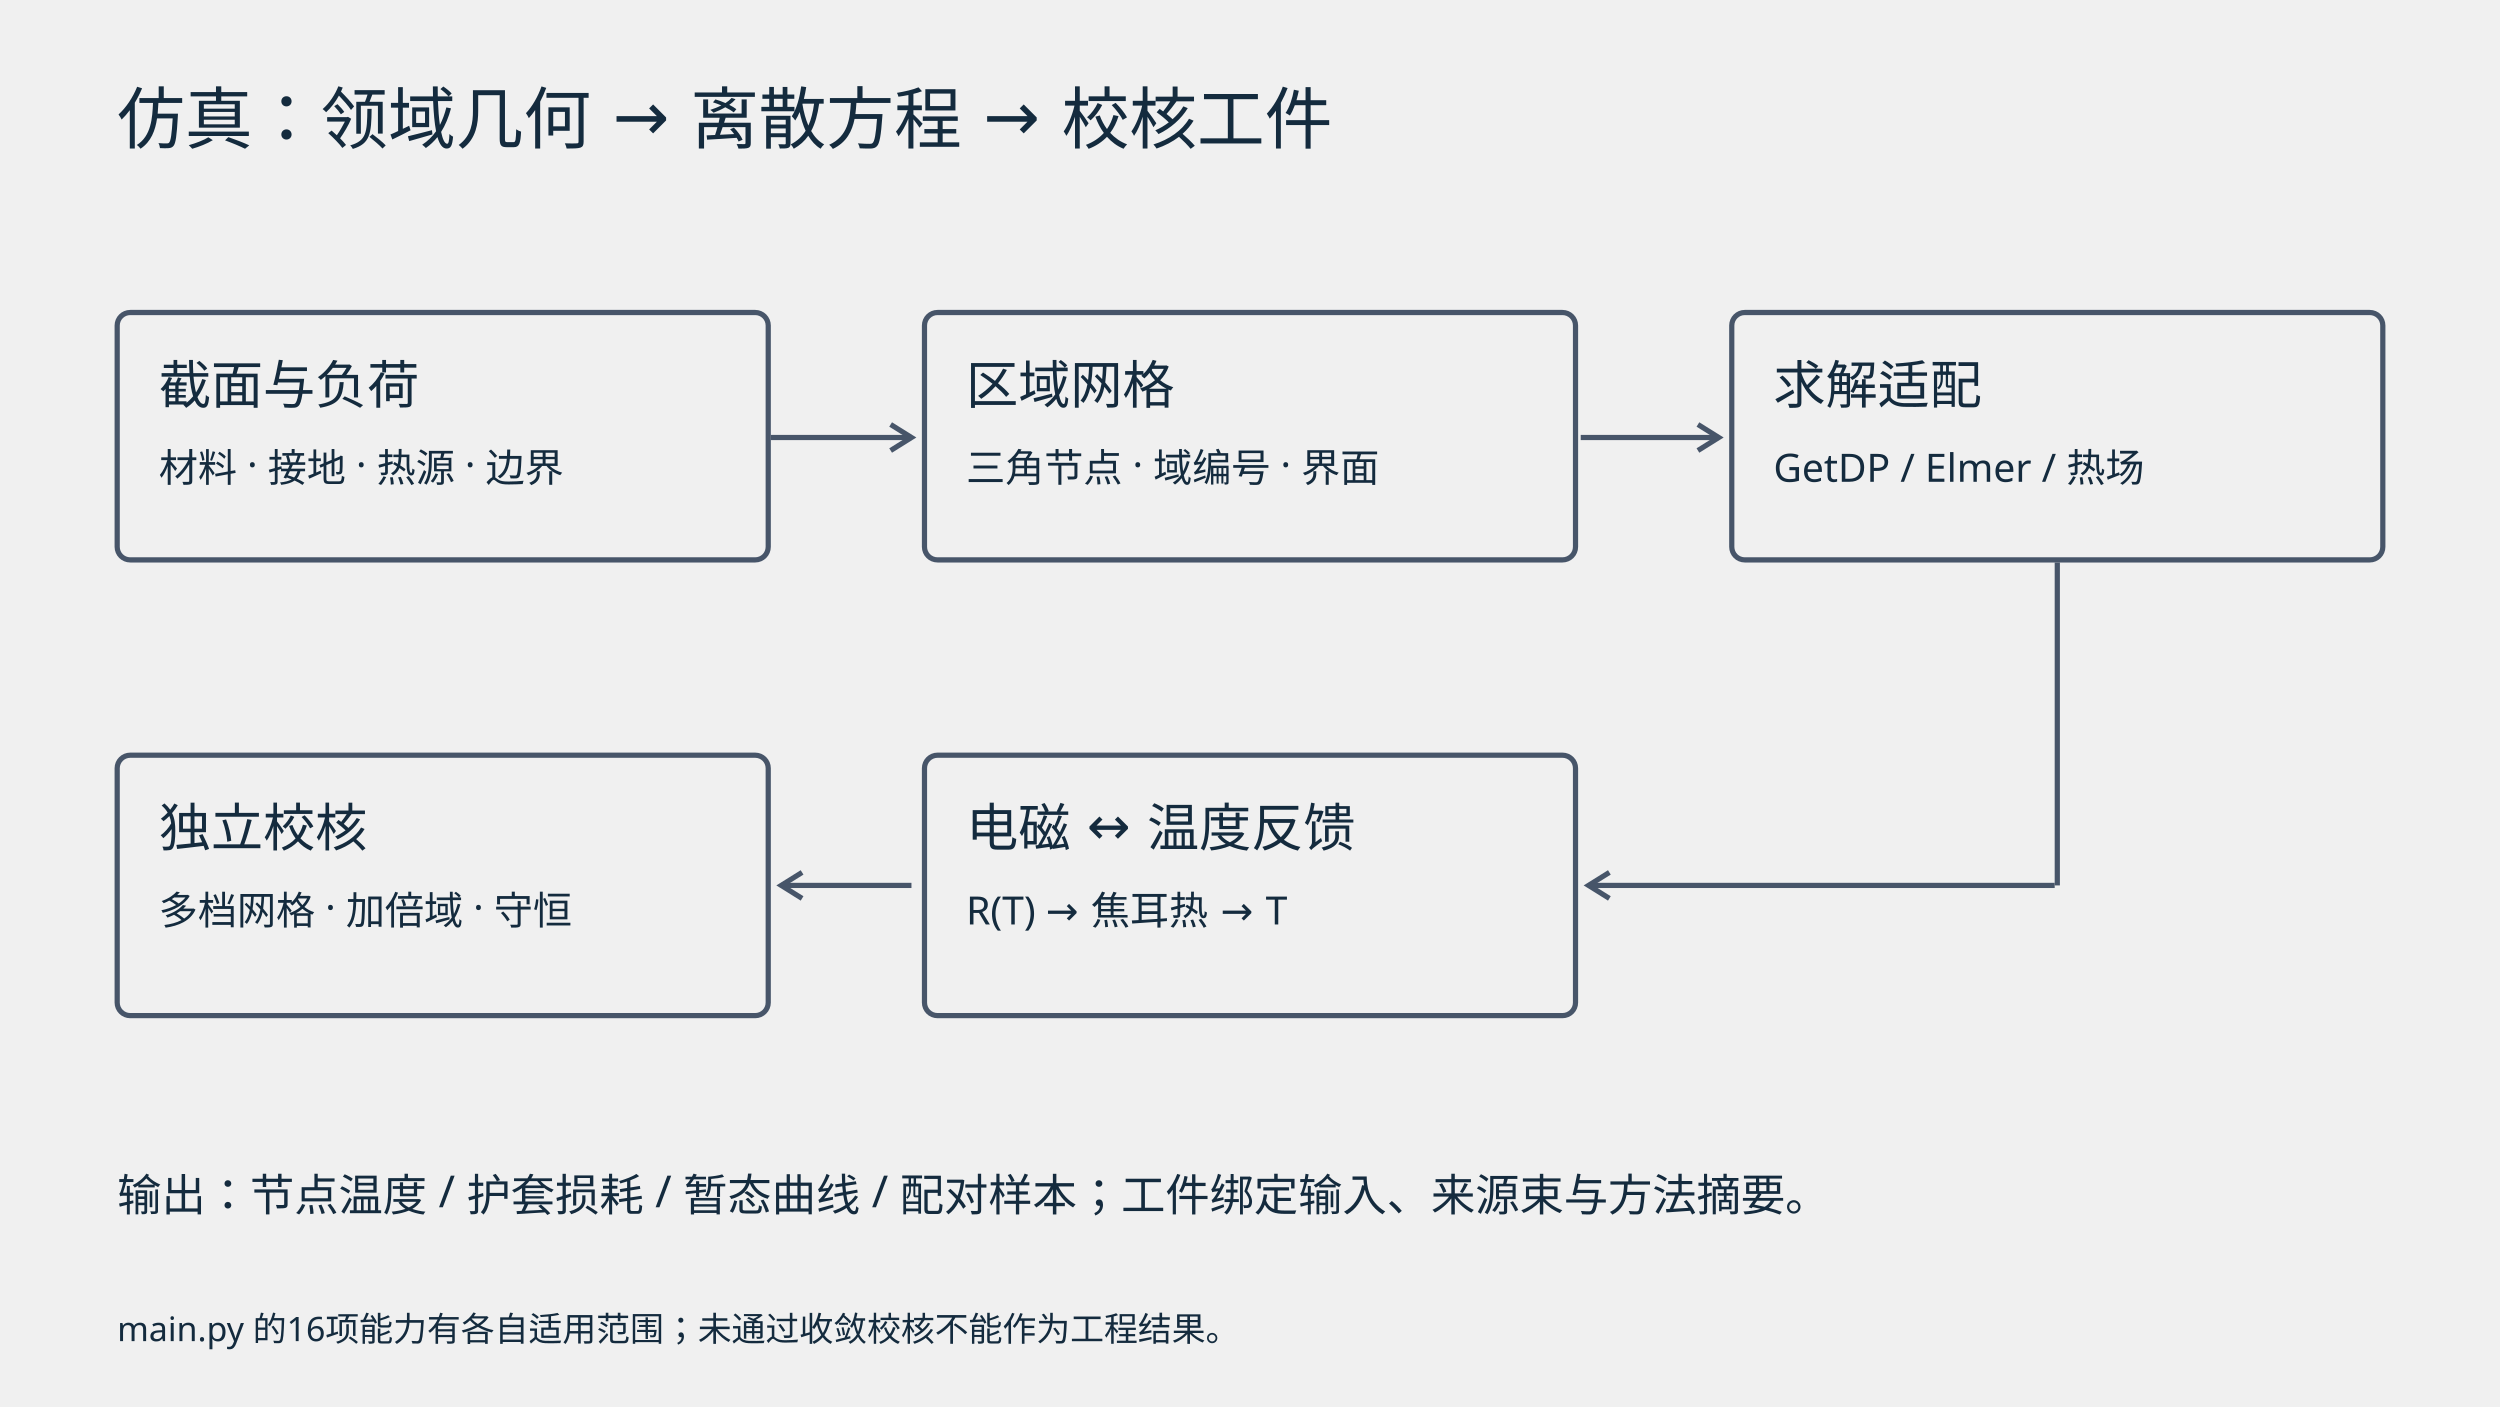
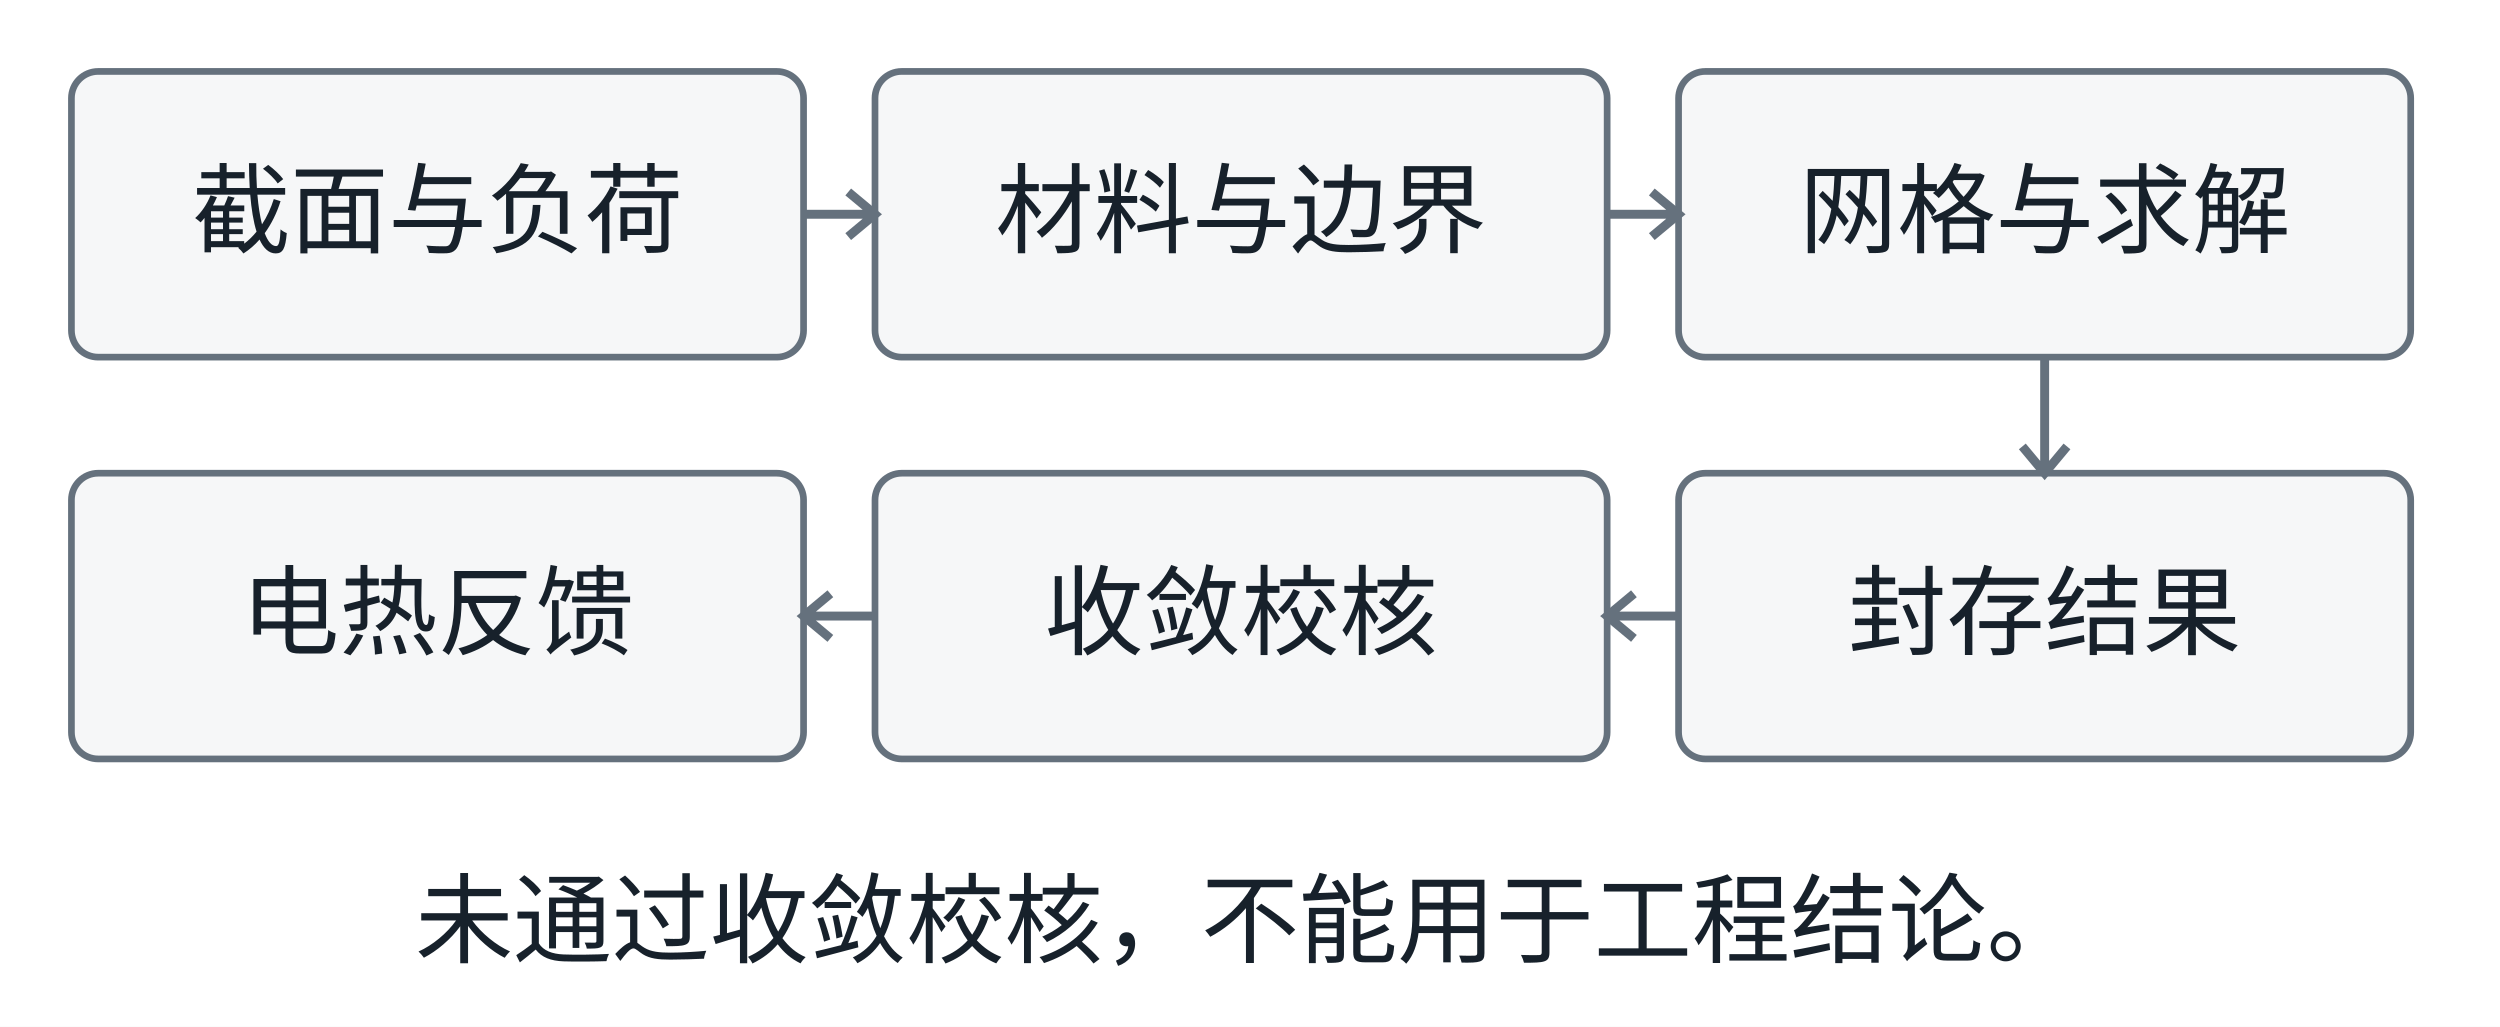
- <svg xmlns="http://www.w3.org/2000/svg" viewBox="0 0 960 540" role="img" aria-label="仿真：领域几何 → 离散方程 → 校核工件">
-   <g fill="none" stroke="#475569" stroke-width="2">
-     <rect x="45" y="120" width="250" height="95" rx="5" />
-     <text x="61" y="155" font-size="20" fill="#142b3e" stroke="none" font-family="Microsoft YaHei, sans-serif">截面与负荷</text>
-     <text x="61" y="185" font-size="15" fill="#142b3e" stroke="none" font-family="Microsoft YaHei, sans-serif">材料 · 接地 · 热源 · 边界</text>
-     <rect x="355" y="120" width="250" height="95" rx="5" />
-     <text x="371" y="155" font-size="20" fill="#142b3e" stroke="none" font-family="Microsoft YaHei, sans-serif">区域网格</text>
-     <text x="371" y="185" font-size="15" fill="#142b3e" stroke="none" font-family="Microsoft YaHei, sans-serif">三角节点 · 域编号 · 界面</text>
-     <rect x="665" y="120" width="250" height="95" rx="5" />
-     <text x="681" y="155" font-size="20" fill="#142b3e" stroke="none" font-family="Microsoft YaHei, sans-serif">求解适配</text>
-     <text x="681" y="185" font-size="15" fill="#142b3e" stroke="none" font-family="Microsoft YaHei, sans-serif">GetDP / Elmer / 热场</text>
-     <line x1="296" y1="168" x2="350" y2="168" stroke-dasharray="0" />
-     <path d="M 342.0 173.0 L 350 168 L 342.0 163.0" />
-     <line x1="607" y1="168" x2="660" y2="168" stroke-dasharray="0" />
-     <path d="M 652.0 173.0 L 660 168 L 652.0 163.0" />
-     <rect x="355" y="290" width="250" height="100" rx="5" />
-     <text x="371" y="325" font-size="20" fill="#142b3e" stroke="none" font-family="Microsoft YaHei, sans-serif">电磁 ↔ 温度反馈</text>
-     <text x="371" y="355" font-size="15" fill="#142b3e" stroke="none" font-family="Microsoft YaHei, sans-serif">R(T) → 焦耳热 → T</text>
-     <line x1="790" y1="216" x2="790" y2="340" stroke-dasharray="0" />
-     <line x1="789" y1="340" x2="610" y2="340" stroke-dasharray="0" />
-     <path d="M 618.0 335.0 L 610 340 L 618.0 345.0" />
-     <rect x="45" y="290" width="250" height="100" rx="5" />
-     <text x="61" y="325" font-size="20" fill="#142b3e" stroke="none" font-family="Microsoft YaHei, sans-serif">独立校核</text>
-     <text x="61" y="355" font-size="15" fill="#142b3e" stroke="none" font-family="Microsoft YaHei, sans-serif">多档网格 · 加倍域 · 守恒</text>
-     <line x1="350" y1="340" x2="300" y2="340" stroke-dasharray="0" />
-     <path d="M 308.0 335.0 L 300 340 L 308.0 345.0" />
-     <text x="45" y="465" font-size="17" fill="#142b3e" stroke="none" font-family="Microsoft YaHei, sans-serif">输出：节点温度 / 护套损耗 / 暂态曲线 / 配对样本；工件绑定输入、来源束与方法摘要。</text>
+ <svg xmlns="http://www.w3.org/2000/svg" viewBox="0 0 560 230" role="img" aria-label="截面与负荷、材料与边界、网格与求解、电热反馈、收敛校核、封存结果">
+   <rect width="560" height="230" fill="#fff" />
+   <g fill="#f6f7f8" stroke="#65717d" stroke-width="1.5">
+     <rect x="16" y="16" width="164" height="64" rx="6" />
+     <text x="98" y="55" text-anchor="middle">截面与负荷</text>
+     <rect x="196" y="16" width="164" height="64" rx="6" />
+     <text x="278" y="55" text-anchor="middle">材料与边界</text>
+     <rect x="376" y="16" width="164" height="64" rx="6" />
+     <text x="458" y="55" text-anchor="middle">网格与求解</text>
+     <rect x="16" y="106" width="164" height="64" rx="6" />
+     <text x="98" y="145" text-anchor="middle">电热反馈</text>
+     <rect x="196" y="106" width="164" height="64" rx="6" />
+     <text x="278" y="145" text-anchor="middle">收敛校核</text>
+     <rect x="376" y="106" width="164" height="64" rx="6" />
+     <text x="458" y="145" text-anchor="middle">封存结果</text>
  </g>
-   <g fill="#142b3e" stroke="none" font-family="Microsoft YaHei, sans-serif">
-     <text x="45" y="55" font-size="26" fill="#142b3e" stroke="none" font-family="Microsoft YaHei, sans-serif">仿真：领域几何 → 离散方程 → 校核工件</text>
-     <text x="45" y="515" font-size="13" fill="#142b3e" stroke="none" font-family="Microsoft YaHei, sans-serif">main.py 的16项能力有各自适用范围；未通过收敛校核不能作为工程结果。</text>
+   <g stroke="#65717d" fill="none" stroke-width="2">
+     <path d="M180 48h16m-6-5 6 5-6 5M360 48h16m-6-5 6 5-6 5M458 80v26m-5-6 5 6 5-6M376 138h-16m6-5-6 5 6 5M196 138h-16m6-5-6 5 6 5" />
  </g>
-   <style>text{fill:#142b3e;stroke:none;font-family:Microsoft YaHei,sans-serif}</style>
+   <text x="280" y="214" text-anchor="middle">未通过收敛校核，不能用于工程结论。</text>
+   <style>text{fill:#17212b;stroke:none;font:22px "Microsoft YaHei",sans-serif}</style>
</svg>
